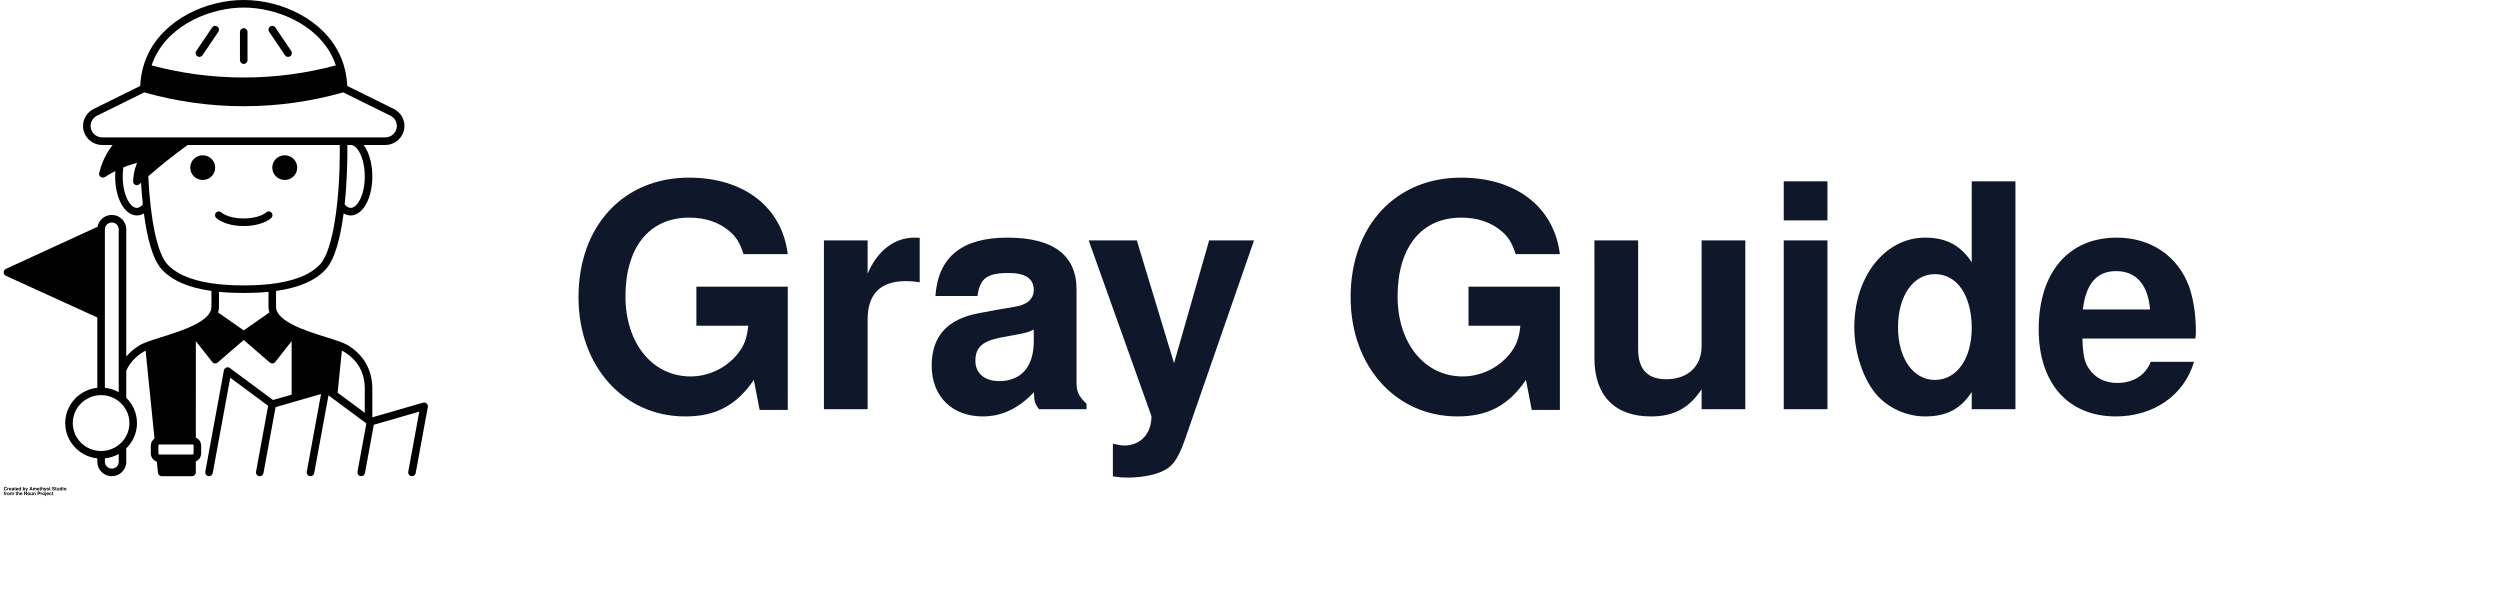
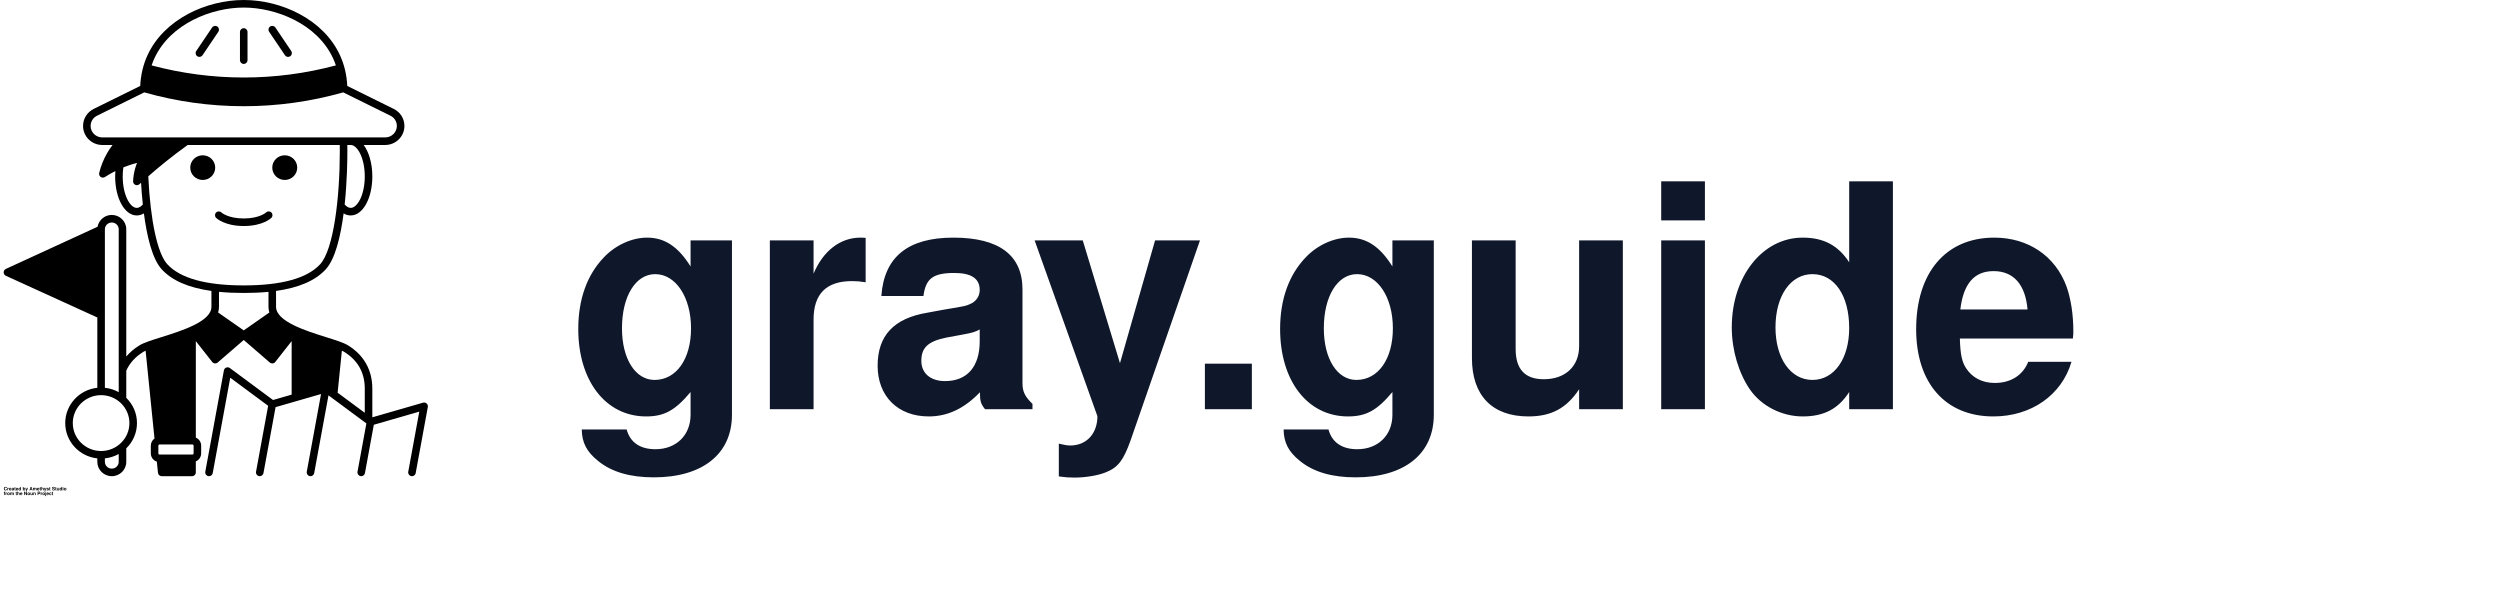
<svg xmlns="http://www.w3.org/2000/svg" viewBox="0 0 168 40" width="168" height="40">
  <svg x="0" y="0" width="29" height="40" version="1.1" viewBox="0 0 448.996 630.001" style="enable-background:new 0 0 448.996 504.001;" xml:space="preserve">
    <g>
      <path d="M277.741,224.879c-0.067,0.063-6.952,6.339-23.645,6.339c-16.693,0-23.578-6.275-23.608-6.304   c-1.573-1.552-4.104-1.538-5.657,0.034c-1.553,1.571-1.538,4.104,0.034,5.657c0.356,0.352,8.95,8.612,29.231,8.612   c20.281,0,28.875-8.261,29.231-8.612c1.571-1.553,1.605-4.104,0.052-5.675C281.826,223.357,279.313,223.326,277.741,224.879z" />
      <ellipse cx="210.693" cy="177.414" rx="13.21" ry="13.053" />
      <ellipse cx="297.5" cy="177.414" rx="13.21" ry="13.053" />
      <path d="M258.097,63.669V33.835c0-2.209-1.791-4-4-4s-4,1.791-4,4v29.834c0,2.209,1.791,4,4,4S258.097,65.878,258.097,63.669z" />
      <path d="M226.14,28.071c-1.831-1.235-4.317-0.754-5.553,1.078l-16.749,24.824c-1.235,1.831-0.752,4.317,1.079,5.553   c0.686,0.463,1.464,0.685,2.234,0.685c1.285,0,2.546-0.617,3.319-1.763l16.749-24.824C228.454,31.793,227.971,29.307,226.14,28.071   z" />
      <path d="M297.723,58.448c0.773,1.146,2.035,1.763,3.319,1.763c0.77,0,1.548-0.222,2.234-0.685c1.831-1.235,2.314-3.722,1.079-5.553   l-16.749-24.824c-1.236-1.832-3.723-2.313-5.553-1.078c-1.831,1.235-2.314,3.722-1.079,5.553L297.723,58.448z" />
      <path d="M447.68,427.074c-1.027-0.928-2.461-1.261-3.793-0.877l-53.691,15.492v-30.37c0-19.591-8.88-35.417-25.681-45.768   c-4.711-2.902-13.396-5.621-23.45-8.769c-21.016-6.579-52.774-16.521-52.774-32.062V307.93   c24.336-3.424,41.675-10.974,52.566-22.826c10.117-11.01,15.778-35.005,18.942-59.231c2.373,1.421,4.904,2.157,7.526,2.157   c12.825,0,22.871-18.138,22.871-41.293c0-13.813-3.576-25.837-9.183-33.294h22.823c11.209,0,20.328-9.032,20.328-20.134   c0-7.683-4.312-14.587-11.254-18.017l-49.245-24.329c-0.539-11.641-3.143-22.637-7.808-32.706   c-8.345-18.014-23.241-33.098-43.078-43.621C294.988,5.198,274.147,0,254.097,0s-40.891,5.198-58.682,14.637   c-19.837,10.523-34.733,25.607-43.078,43.621c-4.664,10.068-7.268,21.065-7.807,32.706l-49.246,24.329   c-6.942,3.43-11.254,10.334-11.254,18.017c0,11.102,9.119,20.134,20.328,20.134h10.919c-2.097,2.725-4.02,5.579-5.742,8.552   c-3.807,6.573-6.643,13.662-8.427,21.067c-0.383,1.592,0.241,3.256,1.577,4.201c1.335,0.947,3.113,0.982,4.486,0.094   c3.566-2.309,7.26-4.42,11.051-6.327c-0.139,1.883-0.223,3.785-0.223,5.707c0,23.155,10.046,41.293,22.871,41.293   c2.629,0,5.166-0.74,7.545-2.168c3.149,23.949,8.794,48.219,18.924,59.242c10.891,11.852,28.23,19.402,52.565,22.826v16.792   c0,15.541-31.758,25.482-52.774,32.062c-10.055,3.147-18.739,5.866-23.45,8.769c-5.498,3.387-10.139,7.342-13.906,11.819V242.677   c0-8.375-6.874-15.188-15.323-15.188c-7.525,0-13.786,5.409-15.069,12.508l-97.051,44.62c-1.421,0.654-2.332,2.076-2.329,3.641   s0.917,2.984,2.34,3.634l96.786,44.139v74.406c-19.062,1.984-33.968,17.977-33.968,37.354s14.906,35.37,33.968,37.354v3.669   c0,8.374,6.874,15.188,15.323,15.188s15.323-6.813,15.323-15.188v-14.295c6.984-6.816,11.323-16.279,11.323-26.728   s-4.339-19.912-11.323-26.728v-28.757c3.546-8.011,9.627-14.72,18.103-19.942c0.651-0.401,1.449-0.813,2.352-1.232l9.415,93.025   c-2.356,1.679-3.901,4.427-3.901,7.534v8.14c0,4.098,2.68,7.577,6.376,8.79l1.192,11.783c0.207,2.043,1.926,3.598,3.979,3.598   h32.08c2.209,0,4-1.79,4-3.999l0.002-11.644c3.323-1.406,5.661-4.698,5.661-8.528v-8.14c0-3.827-2.335-7.119-5.656-8.525   l0.019-102.09l17.365,22.061c0.676,0.859,1.674,1.404,2.762,1.508c0.127,0.013,0.254,0.019,0.381,0.019   c0.957,0,1.886-0.343,2.616-0.974l27.579-23.844l27.577,23.843c0.73,0.632,1.66,0.975,2.616,0.975c0.126,0,0.254-0.006,0.381-0.019   c1.088-0.104,2.086-0.648,2.762-1.508l17.365-22.061l0.01,56.605l-19.711,5.688l-45.684-33.832   c-1.109-0.82-2.564-1.013-3.849-0.506s-2.216,1.64-2.466,2.998l-19.697,107.25c-0.399,2.173,1.039,4.258,3.211,4.657   c0.244,0.045,0.487,0.066,0.727,0.066c1.893,0,3.576-1.35,3.93-3.278l18.539-100.94l40.113,29.707l-12.817,69.788   c-0.399,2.173,1.039,4.258,3.211,4.657c0.245,0.045,0.487,0.066,0.727,0.066c1.893,0,3.576-1.35,3.93-3.278l12.821-69.807   l48.119-13.884l-15.105,82.246c-0.399,2.173,1.039,4.258,3.211,4.657c0.244,0.045,0.487,0.066,0.727,0.066   c1.893,0,3.576-1.35,3.93-3.278l15.114-82.295l40.113,29.706l-9.393,51.143c-0.399,2.173,1.039,4.258,3.211,4.657   c0.245,0.045,0.487,0.066,0.727,0.066c1.893,0,3.576-1.35,3.93-3.278l9.396-51.163l48.119-13.884l-11.681,63.602   c-0.399,2.173,1.039,4.258,3.211,4.657c2.177,0.399,4.258-1.039,4.657-3.212l12.849-69.96   C449.18,429.399,448.708,428.005,447.68,427.074z M107.126,242.677c0-3.964,3.285-7.188,7.323-7.188s7.323,3.225,7.323,7.188   v172.41c-4.413-2.472-9.367-4.101-14.646-4.651V242.677z M121.772,488.813c0,3.963-3.285,7.188-7.323,7.188   s-7.323-3.225-7.323-7.188v-3.669c5.278-0.549,10.233-2.179,14.646-4.651V488.813z M133.095,447.789   c0,16.302-13.444,29.564-29.968,29.564s-29.968-13.263-29.968-29.564s13.444-29.563,29.968-29.563S133.095,431.487,133.095,447.789   z M201.031,479.829c0,0.691-0.563,1.254-1.253,1.254h-34.785c-0.691,0-1.253-0.563-1.253-1.254v-8.14   c0-0.69,0.562-1.253,1.253-1.253h34.785c0.691,0,1.253,0.563,1.253,1.253V479.829z M382.195,186.737   c0,19.62-7.837,33.293-14.871,33.293c-2.578,0-4.796-1.765-6.412-3.61c2.612-24.693,2.864-47.881,2.864-55.789   c0-2.352-0.023-4.762-0.056-7.188h3.605C374.358,153.443,382.195,167.116,382.195,186.737z M159.595,61.621   C176.662,24.779,220.546,8,254.097,8s77.435,16.779,94.501,53.621c1.144,2.469,2.138,5.006,3.011,7.597   c-31.789,8.496-64.571,12.814-97.512,12.814s-65.724-4.318-97.512-12.814C157.457,66.627,158.452,64.09,159.595,61.621z    M140.869,220.03c-7.034,0-14.871-13.673-14.871-33.293c0-3.256,0.234-6.451,0.673-9.54c1.228-0.5,2.462-0.986,3.705-1.443   c3.533-1.299,7.146-2.43,10.807-3.385c-0.83,2.054-1.542,4.154-2.132,6.29c-1.185,4.291-1.876,8.726-2.053,13.183   c-0.064,1.613,0.848,3.106,2.313,3.786c0.539,0.25,1.113,0.372,1.684,0.372c0.98,0,1.949-0.36,2.702-1.049   c0.564-0.516,1.142-1.024,1.709-1.538c0.418,7.054,1.022,14.899,1.886,22.995C145.674,218.258,143.452,220.03,140.869,220.03z    M104.357,145.443c-6.798,0-12.328-5.443-12.328-12.134c0-4.617,2.605-8.772,6.797-10.845l49.99-24.697   c34.239,9.717,69.65,14.653,105.28,14.653c35.63,0,71.04-4.936,105.28-14.653l49.989,24.697c4.193,2.072,6.798,6.228,6.798,10.845   c0,6.69-5.53,12.134-12.328,12.134H254.097H104.357z M254.097,349.678l-27.117-18.933c0.595-1.905,0.922-3.907,0.922-6.024v-15.833   c8.041,0.792,16.766,1.187,26.194,1.187c9.428,0,18.153-0.394,26.194-1.187v15.833c0,2.117,0.327,4.119,0.922,6.024   L254.097,349.678z M254.097,302.075c-40.013,0-67.221-7.531-80.869-22.383c-10.419-11.338-17.928-46.068-20.173-93.092   c6.048-5.291,12.212-10.48,18.444-15.48c7.57-6.073,15.389-12.011,23.254-17.677h59.344h101.622   c0.034,2.427,0.057,4.838,0.057,7.188c0,47.99-6.435,103.416-20.81,119.061C321.317,294.544,294.109,302.075,254.097,302.075z    M382.195,436.914l-28.733-21.278l4.505-44.505c0.903,0.419,1.7,0.83,2.351,1.231c14.517,8.943,21.877,22.051,21.877,38.957   V436.914z" />
    </g>
    <text x="0" y="519.001" fill="#000000" font-size="5px" font-weight="bold" font-family="'Helvetica Neue', Helvetica, Arial-Unicode, Arial, Sans-serif">Created by Amethyst Studio</text>
    <text x="0" y="524.001" fill="#000000" font-size="5px" font-weight="bold" font-family="'Helvetica Neue', Helvetica, Arial-Unicode, Arial, Sans-serif">from the Noun Project</text>
  </svg>
-   <text x="38" y="27.5" font-family="-apple-system, BlinkMacSystemFont, 'Segoe UI', Helvetica, Arial, sans-serif" font-size="21" font-weight="700" letter-spacing="-0.3" fill="#0f172a">Gray Guide</text>
+   <text x="38" y="27.5" font-family="-apple-system, BlinkMacSystemFont, 'Segoe UI', Helvetica, Arial, sans-serif" font-size="21" font-weight="700" letter-spacing="-0.3" fill="#0f172a">gray.guide</text>
</svg>
